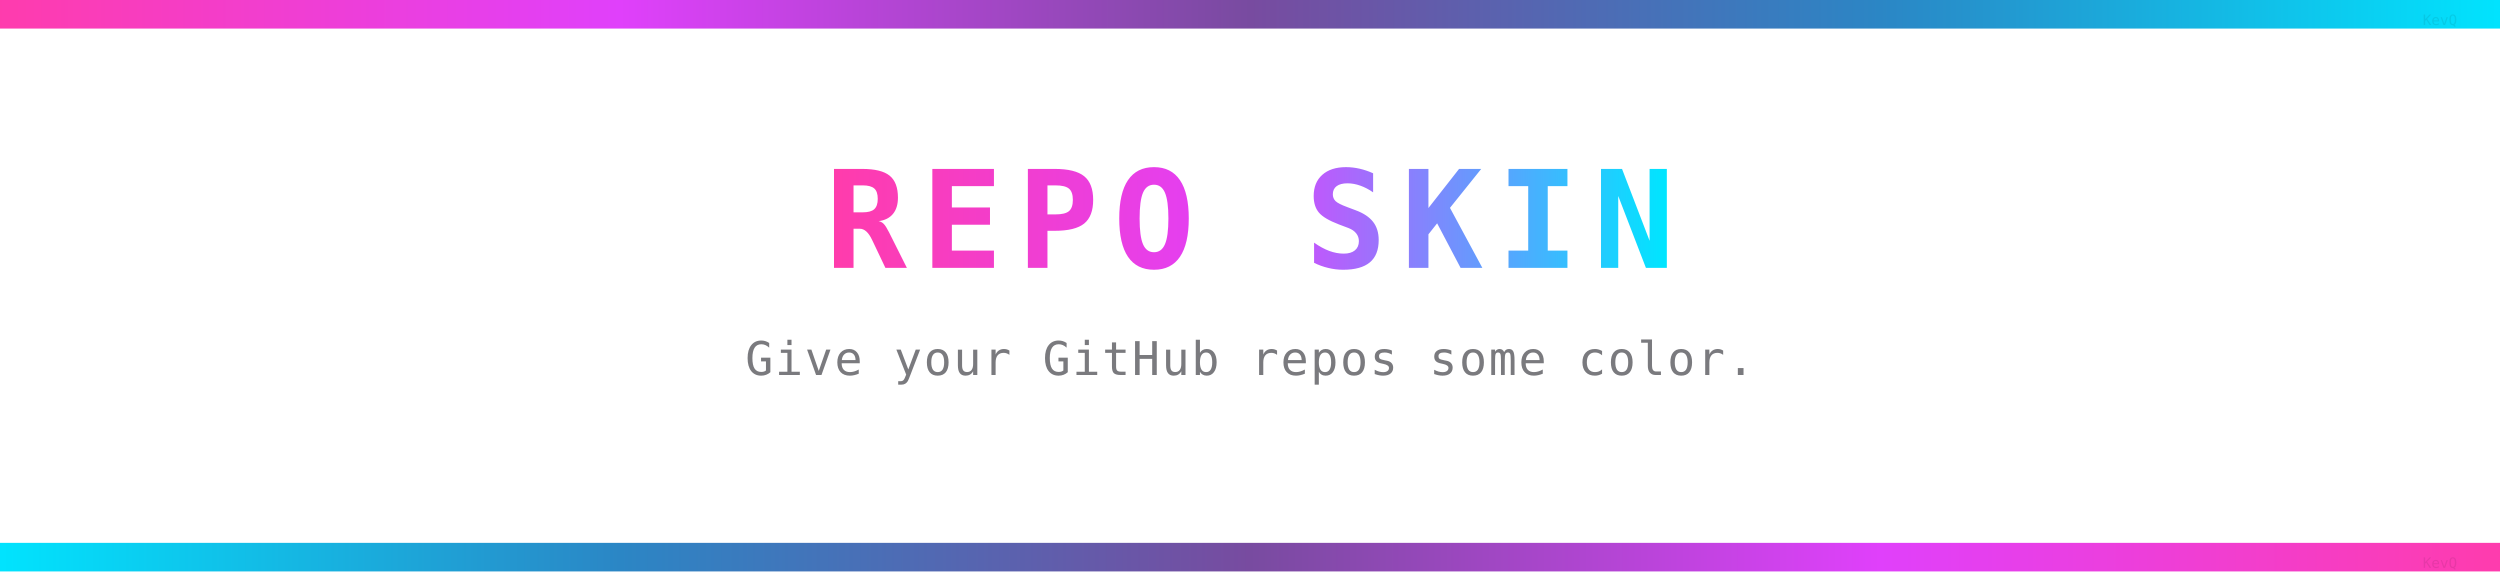
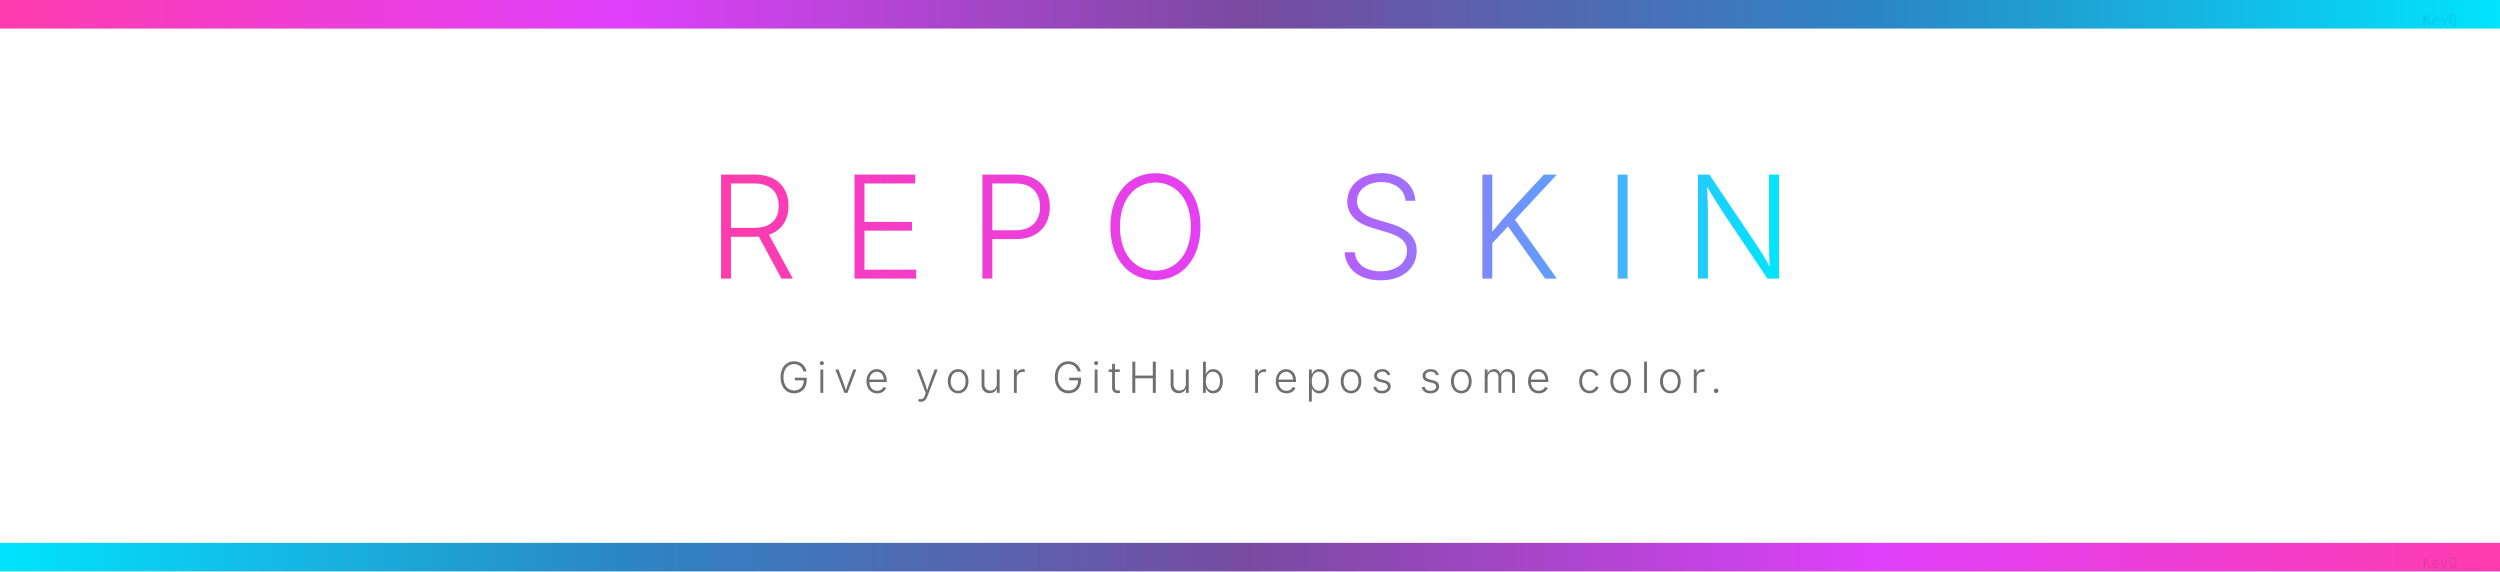
<svg xmlns="http://www.w3.org/2000/svg" width="700" height="160" viewBox="0 0 700 160">
  <defs>
    <linearGradient id="topbar" x1="0%" y1="0%" x2="100%" y2="0%">
      <stop offset="0%" stop-color="#FF3CAC" />
      <stop offset="25%" stop-color="#E040FB" />
      <stop offset="50%" stop-color="#784BA0" />
      <stop offset="75%" stop-color="#2B86C5" />
      <stop offset="100%" stop-color="#00E5FF" />
    </linearGradient>
    <linearGradient id="botbar" x1="100%" y1="0%" x2="0%" y2="0%">
      <stop offset="0%" stop-color="#FF3CAC" />
      <stop offset="25%" stop-color="#E040FB" />
      <stop offset="50%" stop-color="#784BA0" />
      <stop offset="75%" stop-color="#2B86C5" />
      <stop offset="100%" stop-color="#00E5FF" />
    </linearGradient>
    <linearGradient id="title" x1="0%" y1="0%" x2="100%" y2="0%">
      <stop offset="0%" stop-color="#FF3CAC" />
      <stop offset="50%" stop-color="#E040FB" />
      <stop offset="100%" stop-color="#00E5FF" />
    </linearGradient>
  </defs>
  <rect x="0" y="0" width="700" height="8" fill="url(#topbar)" />
  <text x="688" y="7" font-family="monospace" font-size="4" fill="#000000" opacity="0.08" text-anchor="end">KevQ</text>
-   <text x="350" y="75" font-family="'SF Mono', 'JetBrains Mono', 'Fira Code', monospace" font-size="38" font-weight="700" fill="url(#title)" text-anchor="middle" letter-spacing="4">REPO SKIN</text>
-   <text x="350" y="105" font-family="'SF Mono', 'JetBrains Mono', monospace" font-size="13" fill="#7A7A7E" text-anchor="middle" letter-spacing="0.5">Give your GitHub repos some color.</text>
+   <text x="350" y="78" font-family="'SF Pro Display', 'Inter', 'Helvetica Neue', 'Segoe UI', sans-serif" font-size="40" font-weight="300" fill="url(#title)" text-anchor="middle" letter-spacing="12">REPO SKIN</text>
+   <text x="350" y="110" font-family="'SF Pro Text', 'Inter', 'Helvetica Neue', sans-serif" font-size="12" font-weight="300" fill="#6E6E73" text-anchor="middle" letter-spacing="2">Give your GitHub repos some color.</text>
  <rect x="0" y="152" width="700" height="8" fill="url(#botbar)" />
  <text x="688" y="159" font-family="monospace" font-size="4" fill="#000000" opacity="0.08" text-anchor="end">KevQ</text>
</svg>
